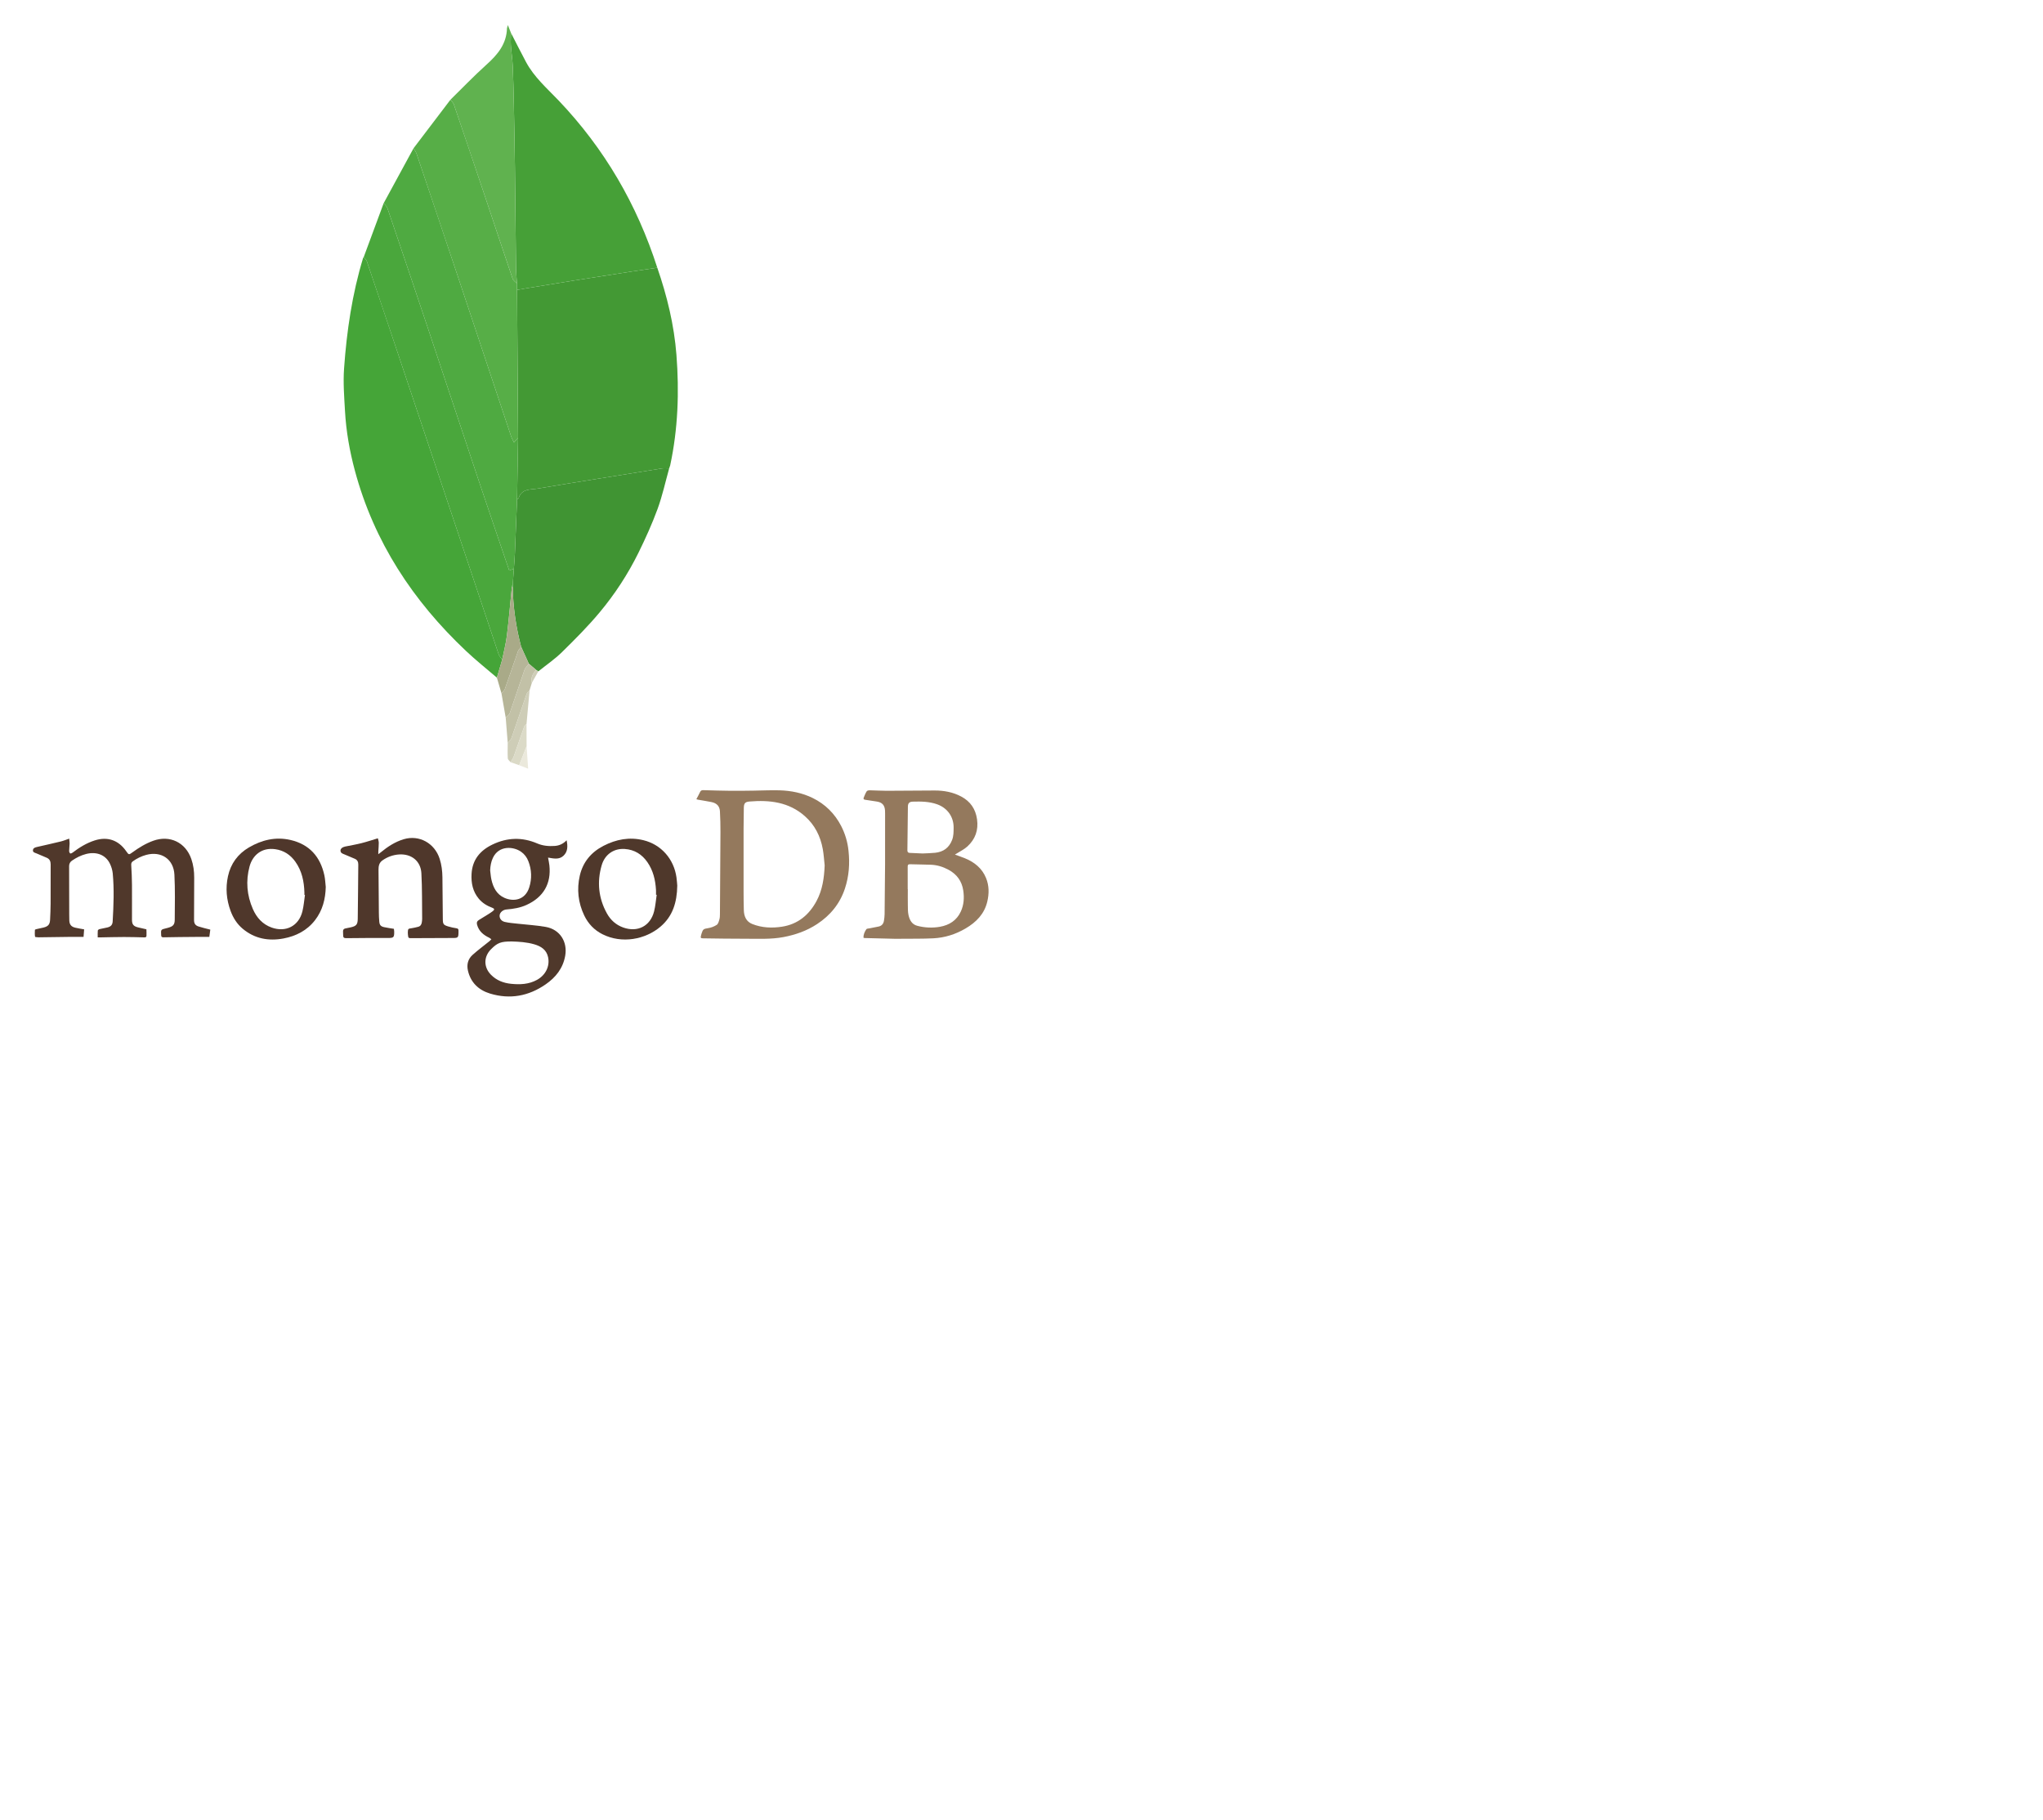
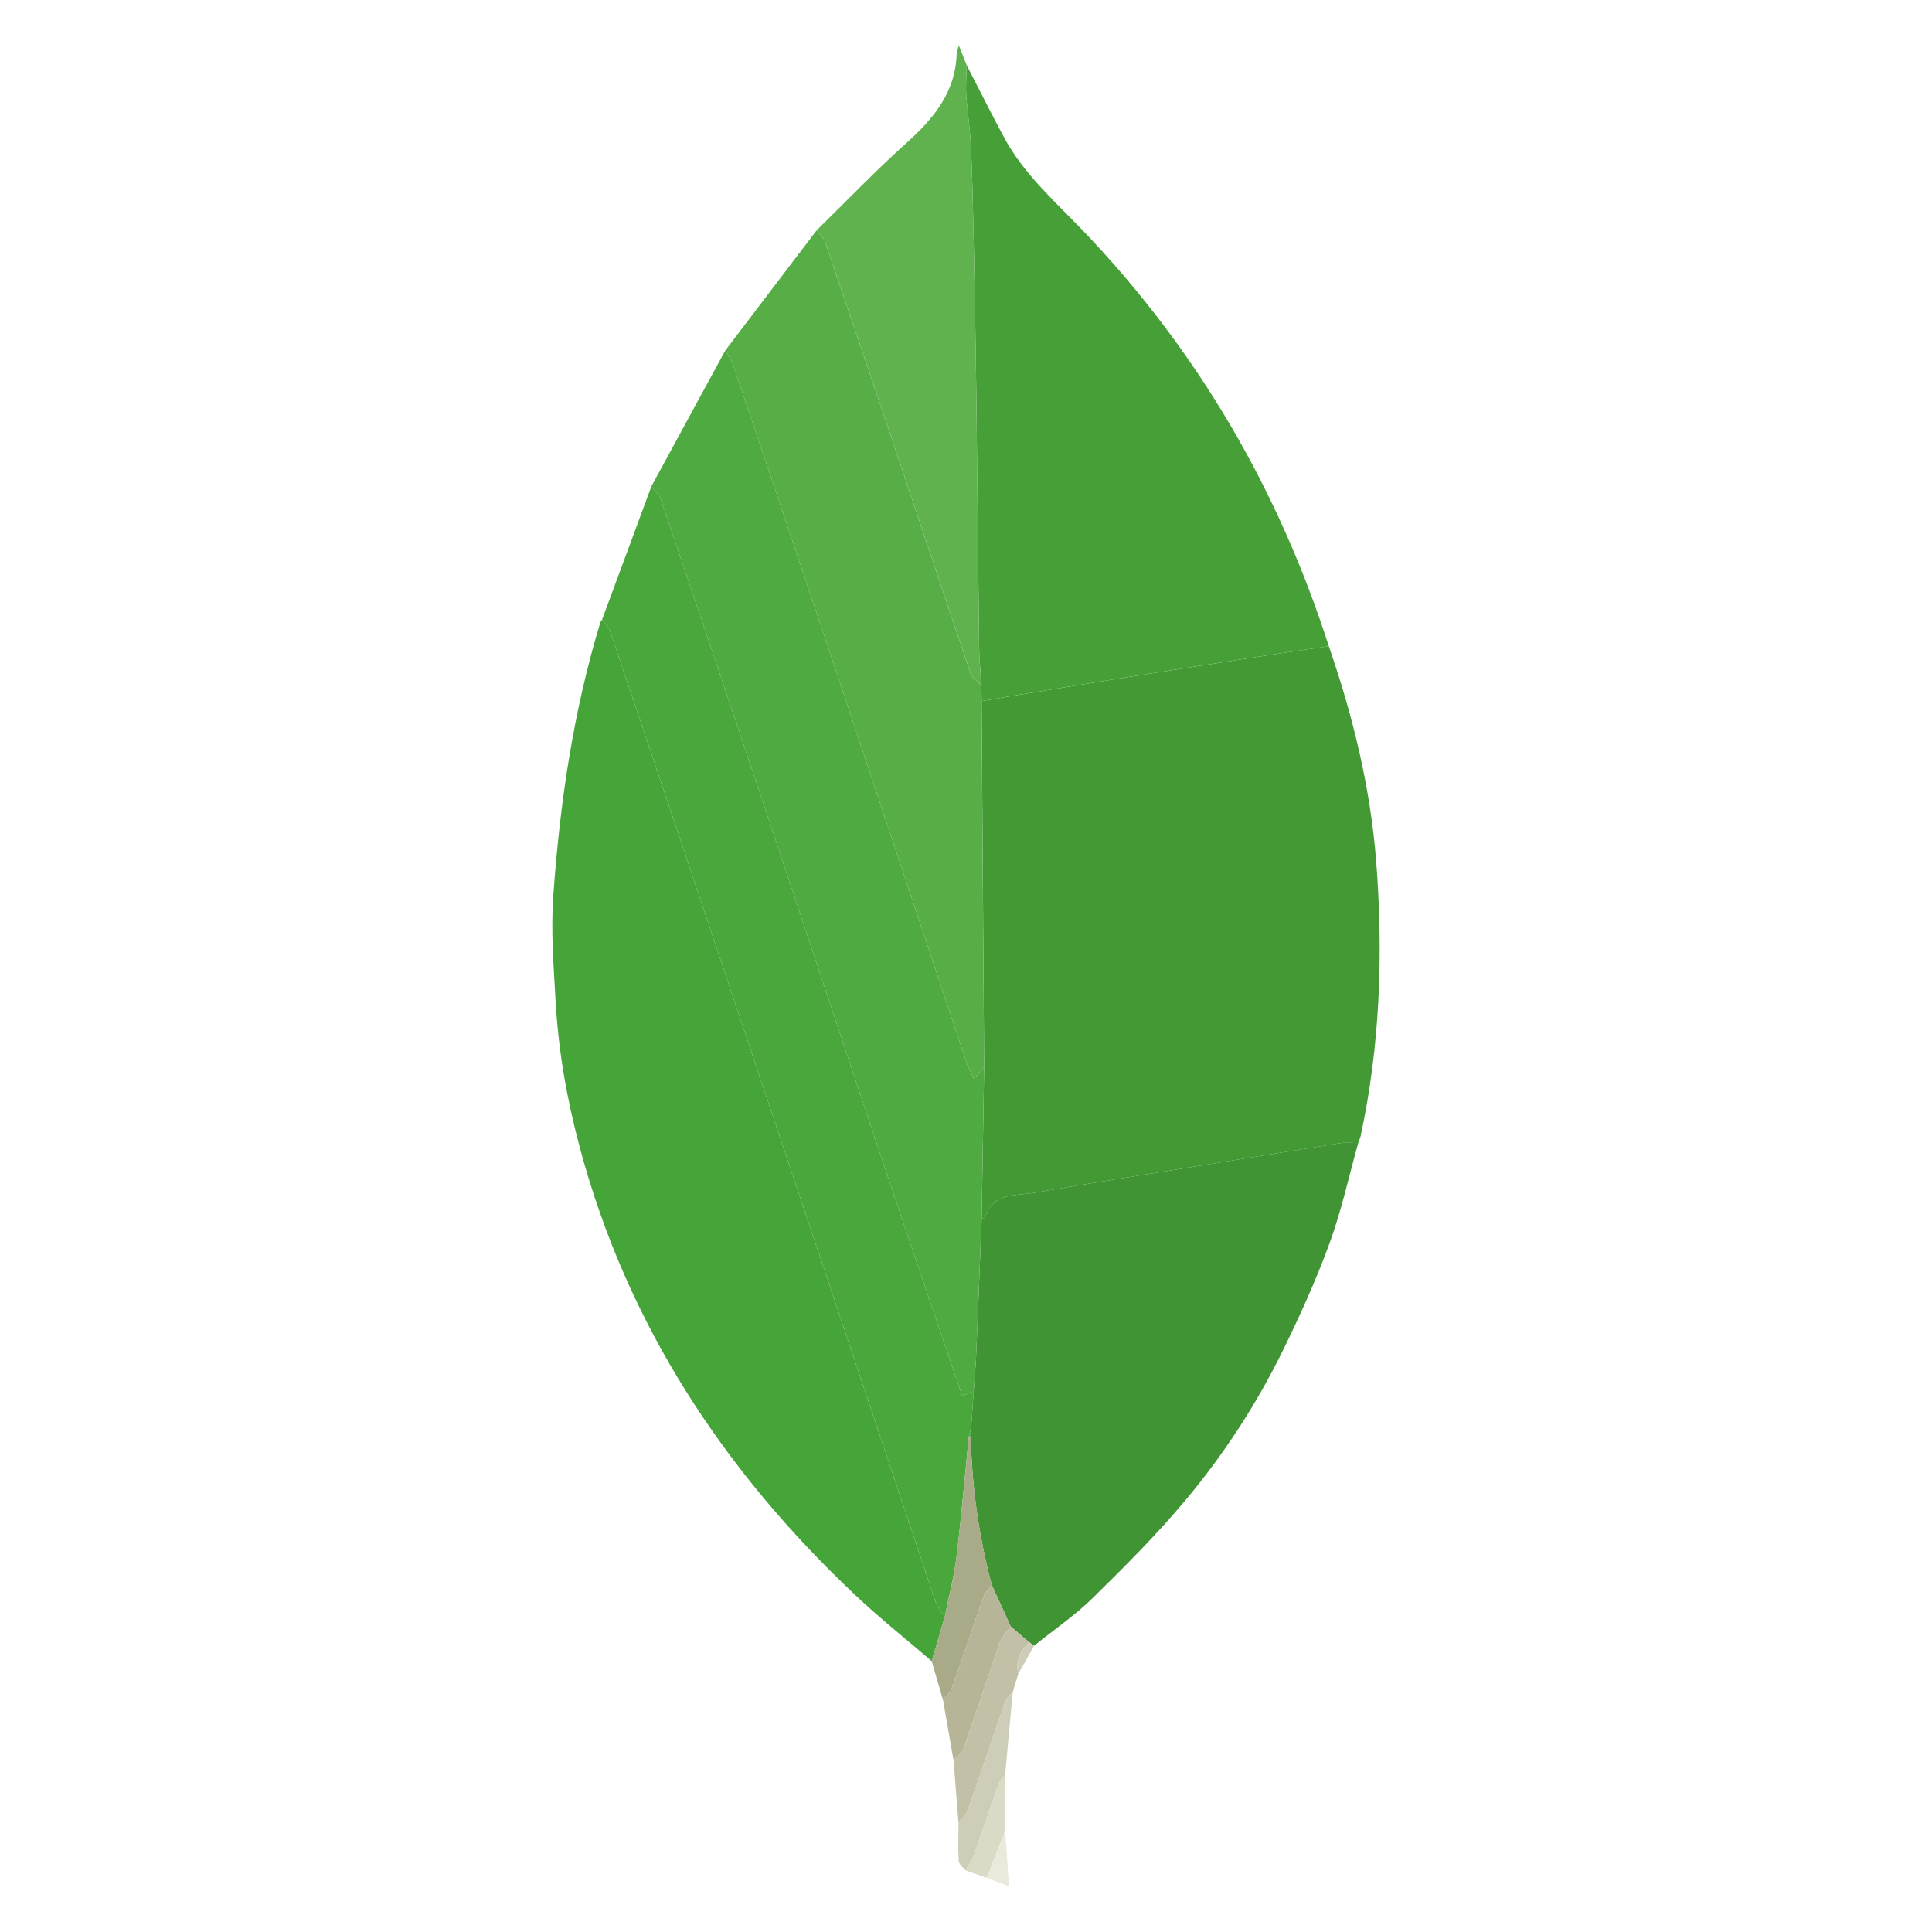
- <svg xmlns="http://www.w3.org/2000/svg" aria-hidden="true" role="img" class="iconify iconify--logos" preserveAspectRatio="xMidYMid meet" viewBox="0 0 256 228">
-   <path fill-rule="evenodd" clip-rule="evenodd" fill="#94795D" d="M87.259 100.139c.169-.325.331-.612.469-.909.087-.19.221-.228.41-.223 1.133.032 2.266.067 3.4.078.963.01 1.928-.008 2.892-.019 1.086-.013 2.172-.07 3.257-.039 1.445.042 2.853.325 4.16.968 1.561.769 2.742 1.94 3.547 3.483a8.71 8.71 0 01.931 3.14c.172 1.608.059 3.179-.451 4.717-.632 1.906-1.832 3.365-3.499 4.458-1.283.841-2.69 1.338-4.198 1.622-1.596.301-3.197.204-4.798.209-1.756.007-3.511-.031-5.267-.051-.307-.003-.351-.061-.27-.354l.075-.27c.171-.538.263-.562.809-.652a2.83 2.83 0 001.087-.413c.184-.122.26-.44.332-.685.062-.214.065-.449.067-.675.025-3.425.051-6.849.065-10.272a44.077 44.077 0 00-.065-2.596c-.034-.605-.357-1.019-1.077-1.162-.56-.111-1.124-.197-1.687-.296l-.189-.059zm16.076 8.293c-.076-.682-.113-1.37-.235-2.042-.292-1.613-.998-3.018-2.238-4.119-2.005-1.779-4.419-2.053-6.949-1.841-.576.048-.7.245-.709.837-.014.84-.028 1.68-.029 2.52-.004 2.664-.004 5.328 0 7.992.001.758.009 1.516.031 2.272.024.774.305 1.429 1.063 1.729 1.195.473 2.452.529 3.706.336 2.003-.307 3.404-1.474 4.344-3.223.744-1.388.954-2.903 1.016-4.461zm4.869 9.071c-.024-.415.146-.758.356-1.073.057-.085.253-.081.388-.108l1.146-.227c.405-.086.618-.358.675-.755.038-.262.074-.527.077-.792a879.6 879.6 0 00.059-6.291c.01-2.1.002-4.2.002-6.3l-.009-.401c-.041-.675-.367-1.025-1.037-1.124l-1.453-.221c-.179-.024-.244-.11-.179-.269.112-.271.219-.552.377-.796.059-.09.258-.125.392-.122.694.01 1.388.062 2.082.061l6.041-.036c1.164-.001 2.288.202 3.332.759 1.149.612 1.792 1.559 1.976 2.849.192 1.355-.219 2.497-1.209 3.404-.407.374-.934.618-1.406.922l-.154.096c.438.161.855.3 1.261.466 1.188.487 2.133 1.248 2.633 2.463.395.959.395 1.959.161 2.953-.364 1.556-1.389 2.591-2.722 3.374-1.251.735-2.605 1.163-4.047 1.235-1.33.067-2.666.042-3.999.057l-.772.004a996.106 996.106 0 01-3.854-.096l-.117-.032zm5.537-6.089h.013c0 .658-.009 1.316.003 1.974.008.426-.007.864.085 1.274.138.613.418 1.166 1.106 1.342a6.671 6.671 0 002.818.124c1.177-.205 2.116-.795 2.631-1.916.382-.833.439-1.716.308-2.618-.174-1.188-.805-2.05-1.854-2.615-.688-.371-1.422-.598-2.204-.628-.876-.033-1.753-.035-2.629-.062-.246-.007-.28.118-.279.32.005.934.002 1.869.002 2.805zm1.865-4.475c.479-.024 1.021-.031 1.56-.085 1.032-.103 1.759-.622 2.138-1.609.193-.501.185-1.017.19-1.538.015-1.357-.777-2.469-2.066-2.929-.995-.355-2.021-.361-3.053-.333-.418.011-.605.194-.611.615l-.062 5.489c-.003.218.091.312.303.319l1.601.071z" />
-   <path fill-rule="evenodd" clip-rule="evenodd" fill="#50382B" d="M10.543 116.448l-.073.944c-.68 0-1.307-.005-1.934.002-1.181.012-2.362.031-3.544.048l-.114.007c-.169-.02-.476-.02-.484-.07-.05-.281-.034-.576-.021-.867.001-.033.116-.075.183-.091l.919-.205c.573-.149.775-.396.802-.988.031-.667.062-1.335.065-2.002.009-1.642-.001-3.282.006-4.924.001-.384-.132-.67-.49-.826a43.787 43.787 0 00-1.285-.546c-.204-.082-.469-.127-.445-.401.024-.279.281-.352.523-.407 1.002-.229 2.005-.452 3.004-.696.322-.079.63-.212 1.015-.346.02.208.057.406.053.604l-.059.941c-.001.106.054.248.133.307.048.037.209-.03.289-.092.854-.65 1.758-1.211 2.789-1.538 1.597-.507 2.968-.037 3.928 1.34.338.485.339.485.808.146.805-.585 1.647-1.101 2.589-1.441 2.068-.747 4.055.201 4.774 2.284.262.756.362 1.537.36 2.335l-.019 5.298c-.001.437.144.686.56.822.467.153.951.258 1.477.396l-.122.911c-.598 0-1.148-.004-1.698.001-1.344.012-2.688.019-4.031.05-.234.006-.295-.052-.307-.271-.039-.701-.045-.7.615-.858l.222-.057c.645-.176.86-.374.865-1.028.015-1.878.054-3.761-.041-5.635-.099-1.944-1.642-2.979-3.526-2.481a5.194 5.194 0 00-1.69.814c-.175.125-.208.269-.194.488.053.828.086 1.657.093 2.486.012 1.451-.006 2.902 0 4.354.002.588.203.813.784.949l.863.199.16.036c.012.276.023.552.01.828-.008.173-.142.188-.292.185-.839-.021-1.679-.049-2.518-.047-1.021.002-2.041.031-3.061.049h-.24c0-.293-.014-.573.01-.852.005-.067.123-.161.204-.182l1.006-.213c.427-.105.631-.324.655-.758.114-2.01.196-4.021.007-6.03a3.695 3.695 0 00-.326-1.145c-.515-1.138-1.674-1.613-3.011-1.271-.635.162-1.208.453-1.75.82a.795.795 0 00-.378.695c0 2.005.007 4.01.013 6.014l.011.773c.012.539.241.823.776.939.344.078.692.131 1.082.203z" />
-   <path fill-rule="evenodd" clip-rule="evenodd" fill="#4F382B" d="M71.001 105.285c.155.754.152 1.432-.402 1.946-.55.511-1.246.339-1.925.225.063.358.133.662.167.97.247 2.289-.738 3.988-2.861 4.959-.802.366-1.653.502-2.522.572-.432.034-.81.364-.851.719-.042.36.184.73.636.838.533.127 1.089.163 1.636.226 1.174.134 2.361.195 3.521.405 1.754.316 2.733 1.847 2.424 3.609-.275 1.568-1.183 2.709-2.449 3.584-2.133 1.478-4.473 1.91-6.965 1.156-1.425-.432-2.43-1.369-2.777-2.885-.174-.759.011-1.446.582-1.961.679-.61 1.418-1.154 2.129-1.73l.23-.231-.264-.185c-.725-.344-1.305-.815-1.53-1.633-.077-.277.003-.459.238-.601.4-.241.798-.486 1.193-.735.186-.116.37-.236.543-.37.236-.18.215-.314-.067-.418-.656-.242-1.239-.593-1.691-1.133-.755-.901-.969-1.974-.907-3.107.097-1.77 1.058-2.936 2.62-3.686 1.857-.891 3.72-.947 5.613-.135.7.3 1.438.364 2.189.312.561-.04 1.051-.252 1.49-.711zm-6.843 12.681c-1.394-.012-1.831.16-2.649.993-.916.934-.911 2.229.003 3.167.694.711 1.56 1.044 2.523 1.144 1.125.116 2.233.069 3.255-.494 1.09-.603 1.632-1.723 1.387-2.851-.203-.931-.889-1.357-1.724-1.602-.95-.278-1.932-.331-2.795-.357zm-2.738-8.908c.051.387.072.779.158 1.158.223.982.65 1.845 1.627 2.282 1.147.515 2.612.294 3.114-1.316a4.853 4.853 0 00-.113-3.274 2.512 2.512 0 00-.91-1.184c-.996-.695-2.793-.787-3.525.749-.238.499-.331 1.03-.351 1.585z" />
-   <path fill-rule="evenodd" clip-rule="evenodd" fill="#4F372B" d="M47.35 105.038c.037.171.111.365.113.56.003.371-.037.742-.058 1.113v.322l.314-.24c.86-.708 1.784-1.311 2.86-1.636 1.942-.585 3.882.478 4.515 2.456.24.752.335 1.525.344 2.311.02 1.746.032 3.492.05 5.238.006.627.078.739.671.92a7.4 7.4 0 001.03.229c.191.03.273.105.263.292l.002.172c-.007.723-.057.756-.758.754-1.678-.003-3.355.007-5.033.021-.5.004-.501.019-.551-.475l-.01-.284c.031-.426.041-.422.46-.484.282-.042.562-.107.837-.179.283-.073.419-.282.457-.562.019-.142.044-.284.043-.426-.024-1.908.007-3.818-.097-5.723-.084-1.541-1.26-2.459-2.807-2.354a4.047 4.047 0 00-2.071.743c-.413.289-.496.706-.494 1.155.008 1.784.025 3.568.044 5.353.004.391.015.782.052 1.17.039.424.188.595.604.687.398.088.804.139 1.229.21l.036.328c.014.765-.066.822-.809.819-1.735-.007-3.47.004-5.204.023-.273.004-.389-.082-.382-.348l-.004-.114c-.045-.689-.025-.715.627-.827l.308-.062c.706-.159.887-.347.897-1.064.033-2.271.045-4.541.068-6.812.003-.326-.12-.579-.424-.714a53.88 53.88 0 00-1.287-.544c-.238-.098-.51-.16-.519-.489-.006-.232.242-.437.581-.506.681-.138 1.368-.253 2.041-.422.67-.167 1.328-.391 2.062-.611z" />
-   <path fill-rule="evenodd" clip-rule="evenodd" fill="#4F382B" d="M84.865 110.97c-.032 2.121-.583 3.836-2.083 5.123-1.9 1.633-4.864 2.188-7.287.967-1.034-.521-1.794-1.32-2.289-2.357-.759-1.595-.949-3.272-.553-4.99.392-1.699 1.421-2.93 2.961-3.727 1.584-.819 3.252-1.139 5.011-.709 2.225.543 3.824 2.357 4.142 4.667.057.405.079.815.098 1.026zm-2.577 1.149l-.086-.01c0-.2.011-.4-.002-.6-.073-1.246-.353-2.433-1.075-3.476-.685-.988-1.618-1.571-2.832-1.656-1.359-.096-2.501.664-2.902 2.052-.602 2.084-.398 4.115.66 6.024.461.832 1.144 1.446 2.059 1.769 1.793.631 3.383-.186 3.85-2.022.172-.678.222-1.387.328-2.081z" />
-   <path fill-rule="evenodd" clip-rule="evenodd" fill="#4F372B" d="M40.819 111.134c-.037 1.522-.396 2.929-1.336 4.152-1.007 1.31-2.391 2.01-3.965 2.305-1.861.348-3.609.032-5.104-1.217-.71-.594-1.195-1.355-1.515-2.221-.525-1.42-.656-2.875-.333-4.358.345-1.587 1.241-2.8 2.63-3.614 1.606-.939 3.339-1.358 5.19-.936 2.38.544 3.754 2.095 4.262 4.443.102.474.116.964.171 1.446zm-2.606 1.004l-.069-.01v-.286c-.039-1.396-.312-2.726-1.145-3.886-.617-.861-1.443-1.401-2.502-1.552-1.726-.246-2.854.778-3.228 2.169-.488 1.817-.335 3.612.42 5.335.471 1.074 1.215 1.911 2.358 2.317 1.782.633 3.396-.205 3.847-2.034.166-.669.216-1.367.319-2.053z" />
-   <path fill-rule="evenodd" clip-rule="evenodd" fill="#439934" d="M82.362 33.544c1.227 3.547 2.109 7.168 2.4 10.92.36 4.656.196 9.28-.786 13.859l-.126.366c-.308.001-.622-.038-.923.009-2.543.4-5.083.814-7.624 1.226-2.627.426-5.256.835-7.878 1.289-.929.16-2.079-.031-2.454 1.253l-.18.061.127-7.678-.129-18.526 1.224-.21c2.001-.327 4.002-.66 6.006-.979 2.39-.379 4.782-.749 7.174-1.119 1.056-.162 2.113-.313 3.169-.471z" />
-   <path fill-rule="evenodd" clip-rule="evenodd" fill="#45A538" d="M62.265 84.911c-1.291-1.11-2.627-2.171-3.864-3.339-6.658-6.28-11.529-13.673-13.928-22.586-.661-2.452-1.101-4.945-1.243-7.479-.1-1.774-.243-3.563-.117-5.328.333-4.693 1.012-9.341 2.388-13.862l.076-.105c.134.178.326.336.394.537 1.344 3.956 2.677 7.916 4.004 11.879 4.169 12.451 8.333 24.905 12.509 37.354.082.243.293.442.445.661l-.664 2.268z" />
-   <path fill-rule="evenodd" clip-rule="evenodd" fill="#46A037" d="M82.362 33.544c-1.057.157-2.114.309-3.169.471-2.392.37-4.784.74-7.174 1.119-2.003.318-4.004.651-6.006.979l-1.224.21-.01-.798c-.041-.656-.109-1.312-.118-1.968l-.137-12.554c-.032-2.619-.08-5.238-.133-7.856a198.423 198.423 0 00-.141-4.88c-.04-.873-.181-1.742-.237-2.615-.033-.502.011-1.008.022-1.512.624 1.209 1.235 2.427 1.876 3.627 1.013 1.897 2.628 3.295 4.083 4.82 5.746 6.031 9.825 13.039 12.368 20.957z" />
-   <path fill-rule="evenodd" clip-rule="evenodd" fill="#409433" d="M64.792 62.527l.18-.061c.375-1.284 1.525-1.093 2.454-1.253 2.622-.454 5.251-.863 7.878-1.289 2.541-.411 5.081-.825 7.624-1.226.301-.047.615-.008.923-.009-.475 1.696-.849 3.429-1.452 5.078-.685 1.87-1.513 3.696-2.392 5.486a37.595 37.595 0 01-4.853 7.458c-1.466 1.762-3.1 3.393-4.737 5.002-.906.889-1.972 1.614-2.966 2.414l-.258-.176-.927-.792-.959-2.104a31.65 31.65 0 01-1.065-7.516l.018-.428.131-1.854c.043-.633.101-1.265.128-1.898.096-2.276.182-4.554.273-6.832z" />
-   <path fill-rule="evenodd" clip-rule="evenodd" fill="#4FAA41" d="M64.792 62.527c-.09 2.278-.176 4.557-.273 6.835-.027.634-.084 1.266-.128 1.898l-.584.221c-1.298-3.821-2.597-7.602-3.867-11.392-2.101-6.271-4.176-12.551-6.274-18.824a3423.013 3423.013 0 00-5.118-15.176c-.081-.236-.311-.422-.471-.631l3.74-6.877c.129.223.298.432.379.672 1.73 5.12 3.457 10.241 5.169 15.367 2.228 6.67 4.441 13.343 6.667 20.014.089.266.235.512.375.811l.512-.596-.127 7.678z" />
-   <path fill-rule="evenodd" clip-rule="evenodd" fill="#4AA73C" d="M48.076 25.458c.161.209.391.395.471.631a3379.774 3379.774 0 015.118 15.176c2.098 6.273 4.173 12.553 6.274 18.824 1.27 3.79 2.569 7.57 3.867 11.392l.584-.221-.131 1.854-.119.427c-.203 2.029-.374 4.062-.622 6.087-.124 1.015-.389 2.011-.59 3.015-.151-.219-.363-.418-.445-.661-4.177-12.449-8.34-24.903-12.509-37.354a3010.791 3010.791 0 00-4.004-11.879c-.068-.201-.26-.359-.394-.537l2.5-6.754z" />
-   <path fill-rule="evenodd" clip-rule="evenodd" fill="#57AE47" d="M64.918 54.849l-.512.596c-.14-.299-.286-.545-.375-.811-2.226-6.671-4.439-13.344-6.667-20.014a4618.057 4618.057 0 00-5.169-15.367c-.081-.24-.25-.449-.379-.672l4.625-6.084c.146.194.354.367.429.586 1.284 3.76 2.556 7.523 3.822 11.289 1.182 3.518 2.346 7.04 3.542 10.552.08.235.359.401.545.601l.01.798.129 18.526z" />
-   <path fill-rule="evenodd" clip-rule="evenodd" fill="#60B24F" d="M64.779 35.525c-.187-.199-.465-.365-.545-.601-1.195-3.512-2.36-7.034-3.542-10.552a2495.581 2495.581 0 00-3.822-11.289c-.075-.219-.283-.392-.429-.586 1.504-1.473 2.961-2.999 4.526-4.404 1.391-1.248 2.509-2.586 2.561-4.559l.11-.393.396.998c-.01.504-.055 1.01-.022 1.512.057.873.198 1.742.237 2.615.073 1.625.108 3.253.141 4.88.053 2.618.101 5.237.133 7.856l.137 12.554c.01.657.079 1.313.119 1.969z" />
-   <path fill-rule="evenodd" clip-rule="evenodd" fill="#A9AA88" d="M62.929 82.642c.201-1.004.466-2 .59-3.015.248-2.024.419-4.058.622-6.087l.051-.008.05.009a31.65 31.65 0 001.065 7.516c-.135.178-.324.335-.396.535-.555 1.566-1.079 3.145-1.637 4.71-.076.214-.29.381-.439.568l-.571-1.96.665-2.268z" />
-   <path fill-rule="evenodd" clip-rule="evenodd" fill="#B6B598" d="M62.835 86.871c.149-.188.363-.354.439-.568.558-1.565 1.082-3.144 1.637-4.71.071-.2.261-.357.396-.535l.959 2.104c-.189.268-.451.511-.556.81l-1.836 5.392c-.076.217-.333.369-.507.552l-.532-3.045z" />
-   <path fill-rule="evenodd" clip-rule="evenodd" fill="#C2C1A7" d="M63.367 89.915c.173-.183.431-.335.507-.552l1.836-5.392c.104-.299.367-.542.556-.81l.928.791c-.448.443-.697.955-.547 1.602l-.282.923c-.128.158-.314.296-.377.477-.641 1.836-1.252 3.682-1.898 5.517-.082.232-.309.415-.468.621l-.255-3.177z" />
-   <path fill-rule="evenodd" clip-rule="evenodd" fill="#CECDB7" d="M63.621 93.091c.16-.206.387-.389.468-.621.646-1.835 1.258-3.681 1.898-5.517.063-.181.249-.318.377-.477l-.389 4.236c-.104.12-.254.225-.304.364l-1.294 3.708c-.091.253-.265.479-.401.716-.121-.158-.337-.311-.347-.475-.038-.642-.011-1.289-.008-1.934z" />
-   <path fill-rule="evenodd" clip-rule="evenodd" fill="#DBDAC7" d="M63.977 95.501c.136-.237.31-.463.401-.716l1.294-3.708c.05-.14.201-.244.304-.364l.01 2.78-.931 2.387-1.078-.379z" />
-   <path fill-rule="evenodd" clip-rule="evenodd" fill="#EBE9DC" d="M65.055 95.88l.931-2.387.192 2.824-1.123-.437z" />
-   <path fill-rule="evenodd" clip-rule="evenodd" fill="#CECDB7" d="M66.646 85.554c-.149-.646.099-1.158.547-1.602l.258.176-.805 1.426z" />
-   <path fill-rule="evenodd" clip-rule="evenodd" fill="#4FAA41" d="M64.242 73.542l-.05-.009-.051.008.119-.427-.018.428z" />
+ <svg xmlns="http://www.w3.org/2000/svg" aria-hidden="true" role="img" class="iconify iconify--logos" preserveAspectRatio="xMidYMid meet" viewBox="0 0 128 128">
+   <path fill-rule="evenodd" clip-rule="evenodd" fill="#439934" d="M88.038 42.812c1.605 4.643 2.761 9.383 3.141 14.296.472 6.095.256 12.147-1.029 18.142-.035.165-.109.32-.164.48-.403.001-.814-.049-1.208.012-3.329.523-6.655 1.065-9.981 1.604-3.438.557-6.881 1.092-10.313 1.687-1.216.21-2.721-.041-3.212 1.641-.014.046-.154.054-.235.08l.166-10.051-.169-24.252 1.602-.275c2.62-.429 5.24-.864 7.862-1.281 3.129-.497 6.261-.98 9.392-1.465 1.381-.215 2.764-.412 4.148-.618z" />
+   <path fill-rule="evenodd" clip-rule="evenodd" fill="#45A538" d="M61.729 110.054c-1.69-1.453-3.439-2.842-5.059-4.37-8.717-8.222-15.093-17.899-18.233-29.566-.865-3.211-1.442-6.474-1.627-9.792-.13-2.322-.318-4.665-.154-6.975.437-6.144 1.325-12.229 3.127-18.147l.099-.138c.175.233.427.439.516.702 1.759 5.18 3.505 10.364 5.242 15.551 5.458 16.3 10.909 32.604 16.376 48.9.107.318.384.579.583.866l-.87 2.969z" />
+   <path fill-rule="evenodd" clip-rule="evenodd" fill="#46A037" d="M88.038 42.812c-1.384.206-2.768.403-4.149.616-3.131.485-6.263.968-9.392 1.465-2.622.417-5.242.852-7.862 1.281l-1.602.275-.012-1.045c-.053-.859-.144-1.717-.154-2.576-.069-5.478-.112-10.956-.18-16.434-.042-3.429-.105-6.857-.175-10.285-.043-2.13-.089-4.261-.185-6.388-.052-1.143-.236-2.28-.311-3.423-.042-.657.016-1.319.029-1.979.817 1.583 1.616 3.178 2.456 4.749 1.327 2.484 3.441 4.314 5.344 6.311 7.523 7.892 12.864 17.068 16.193 27.433z" />
+   <path fill-rule="evenodd" clip-rule="evenodd" fill="#409433" d="M65.036 80.753c.081-.026.222-.034.235-.08.491-1.682 1.996-1.431 3.212-1.641 3.432-.594 6.875-1.13 10.313-1.687 3.326-.539 6.652-1.081 9.981-1.604.394-.062.805-.011 1.208-.012-.622 2.22-1.112 4.488-1.901 6.647-.896 2.449-1.98 4.839-3.131 7.182a49.142 49.142 0 01-6.353 9.763c-1.919 2.308-4.058 4.441-6.202 6.548-1.185 1.165-2.582 2.114-3.882 3.161l-.337-.23-1.214-1.038-1.256-2.753a41.402 41.402 0 01-1.394-9.838l.023-.561.171-2.426c.057-.828.133-1.655.168-2.485.129-2.982.241-5.964.359-8.946z" />
+   <path fill-rule="evenodd" clip-rule="evenodd" fill="#4FAA41" d="M65.036 80.753c-.118 2.982-.23 5.964-.357 8.947-.035.83-.111 1.657-.168 2.485l-.765.289c-1.699-5.002-3.399-9.951-5.062-14.913-2.75-8.209-5.467-16.431-8.213-24.642a4498.887 4498.887 0 00-6.7-19.867c-.105-.31-.407-.552-.617-.826l4.896-9.002c.168.292.39.565.496.879a6167.476 6167.476 0 016.768 20.118c2.916 8.73 5.814 17.467 8.728 26.198.116.349.308.671.491 1.062l.67-.78-.167 10.052z" />
+   <path fill-rule="evenodd" clip-rule="evenodd" fill="#4AA73C" d="M43.155 32.227c.21.274.511.516.617.826a4498.887 4498.887 0 016.7 19.867c2.746 8.211 5.463 16.433 8.213 24.642 1.662 4.961 3.362 9.911 5.062 14.913l.765-.289-.171 2.426-.155.559c-.266 2.656-.49 5.318-.814 7.968-.163 1.328-.509 2.632-.772 3.947-.198-.287-.476-.548-.583-.866-5.467-16.297-10.918-32.6-16.376-48.9a3888.972 3888.972 0 00-5.242-15.551c-.089-.263-.34-.469-.516-.702l3.272-8.84z" />
+   <path fill-rule="evenodd" clip-rule="evenodd" fill="#57AE47" d="M65.202 70.702l-.67.78c-.183-.391-.375-.714-.491-1.062-2.913-8.731-5.812-17.468-8.728-26.198a6167.476 6167.476 0 00-6.768-20.118c-.105-.314-.327-.588-.496-.879l6.055-7.965c.191.255.463.482.562.769 1.681 4.921 3.347 9.848 5.003 14.778 1.547 4.604 3.071 9.215 4.636 13.813.105.308.47.526.714.786l.012 1.045c.058 8.082.115 16.167.171 24.251z" />
+   <path fill-rule="evenodd" clip-rule="evenodd" fill="#60B24F" d="M65.021 45.404c-.244-.26-.609-.478-.714-.786-1.565-4.598-3.089-9.209-4.636-13.813-1.656-4.93-3.322-9.856-5.003-14.778-.099-.287-.371-.514-.562-.769 1.969-1.928 3.877-3.925 5.925-5.764 1.821-1.634 3.285-3.386 3.352-5.968.003-.107.059-.214.145-.514l.519 1.306c-.013.661-.072 1.322-.029 1.979.075 1.143.259 2.28.311 3.423.096 2.127.142 4.258.185 6.388.069 3.428.132 6.856.175 10.285.067 5.478.111 10.956.18 16.434.008.861.098 1.718.152 2.577z" />
+   <path fill-rule="evenodd" clip-rule="evenodd" fill="#A9AA88" d="M62.598 107.085c.263-1.315.609-2.62.772-3.947.325-2.649.548-5.312.814-7.968l.066-.01.066.011a41.402 41.402 0 001.394 9.838c-.176.232-.425.439-.518.701-.727 2.05-1.412 4.116-2.143 6.166-.1.28-.378.498-.574.744l-.747-2.566.87-2.969z" />
+   <path fill-rule="evenodd" clip-rule="evenodd" fill="#B6B598" d="M62.476 112.621c.196-.246.475-.464.574-.744.731-2.05 1.417-4.115 2.143-6.166.093-.262.341-.469.518-.701l1.255 2.754c-.248.352-.59.669-.728 1.061l-2.404 7.059c-.099.283-.437.483-.663.722l-.695-3.985z" />
+   <path fill-rule="evenodd" clip-rule="evenodd" fill="#C2C1A7" d="M63.171 116.605c.227-.238.564-.439.663-.722l2.404-7.059c.137-.391.48-.709.728-1.061l1.215 1.037c-.587.58-.913 1.25-.717 2.097l-.369 1.208c-.168.207-.411.387-.494.624-.839 2.403-1.64 4.819-2.485 7.222-.107.305-.404.544-.614.812-.109-1.387-.22-2.771-.331-4.158z" />
+   <path fill-rule="evenodd" clip-rule="evenodd" fill="#CECDB7" d="M63.503 120.763c.209-.269.506-.508.614-.812.845-2.402 1.646-4.818 2.485-7.222.083-.236.325-.417.494-.624l-.509 5.545c-.136.157-.333.294-.398.477-.575 1.614-1.117 3.24-1.694 4.854-.119.333-.347.627-.525.938-.158-.207-.441-.407-.454-.623-.051-.841-.016-1.688-.013-2.533z" />
+   <path fill-rule="evenodd" clip-rule="evenodd" fill="#DBDAC7" d="M63.969 123.919c.178-.312.406-.606.525-.938.578-1.613 1.119-3.239 1.694-4.854.065-.183.263-.319.398-.477l.012 3.64-1.218 3.124-1.411-.495z" />
+   <path fill-rule="evenodd" clip-rule="evenodd" fill="#EBE9DC" d="M65.38 124.415l1.218-3.124.251 3.696-1.469-.572z" />
+   <path fill-rule="evenodd" clip-rule="evenodd" fill="#CECDB7" d="M67.464 110.898c-.196-.847.129-1.518.717-2.097l.337.23-1.054 1.867z" />
+   <path fill-rule="evenodd" clip-rule="evenodd" fill="#4FAA41" d="M64.316 95.172l-.066-.011-.066.01.155-.559-.023.56z" />
</svg>
